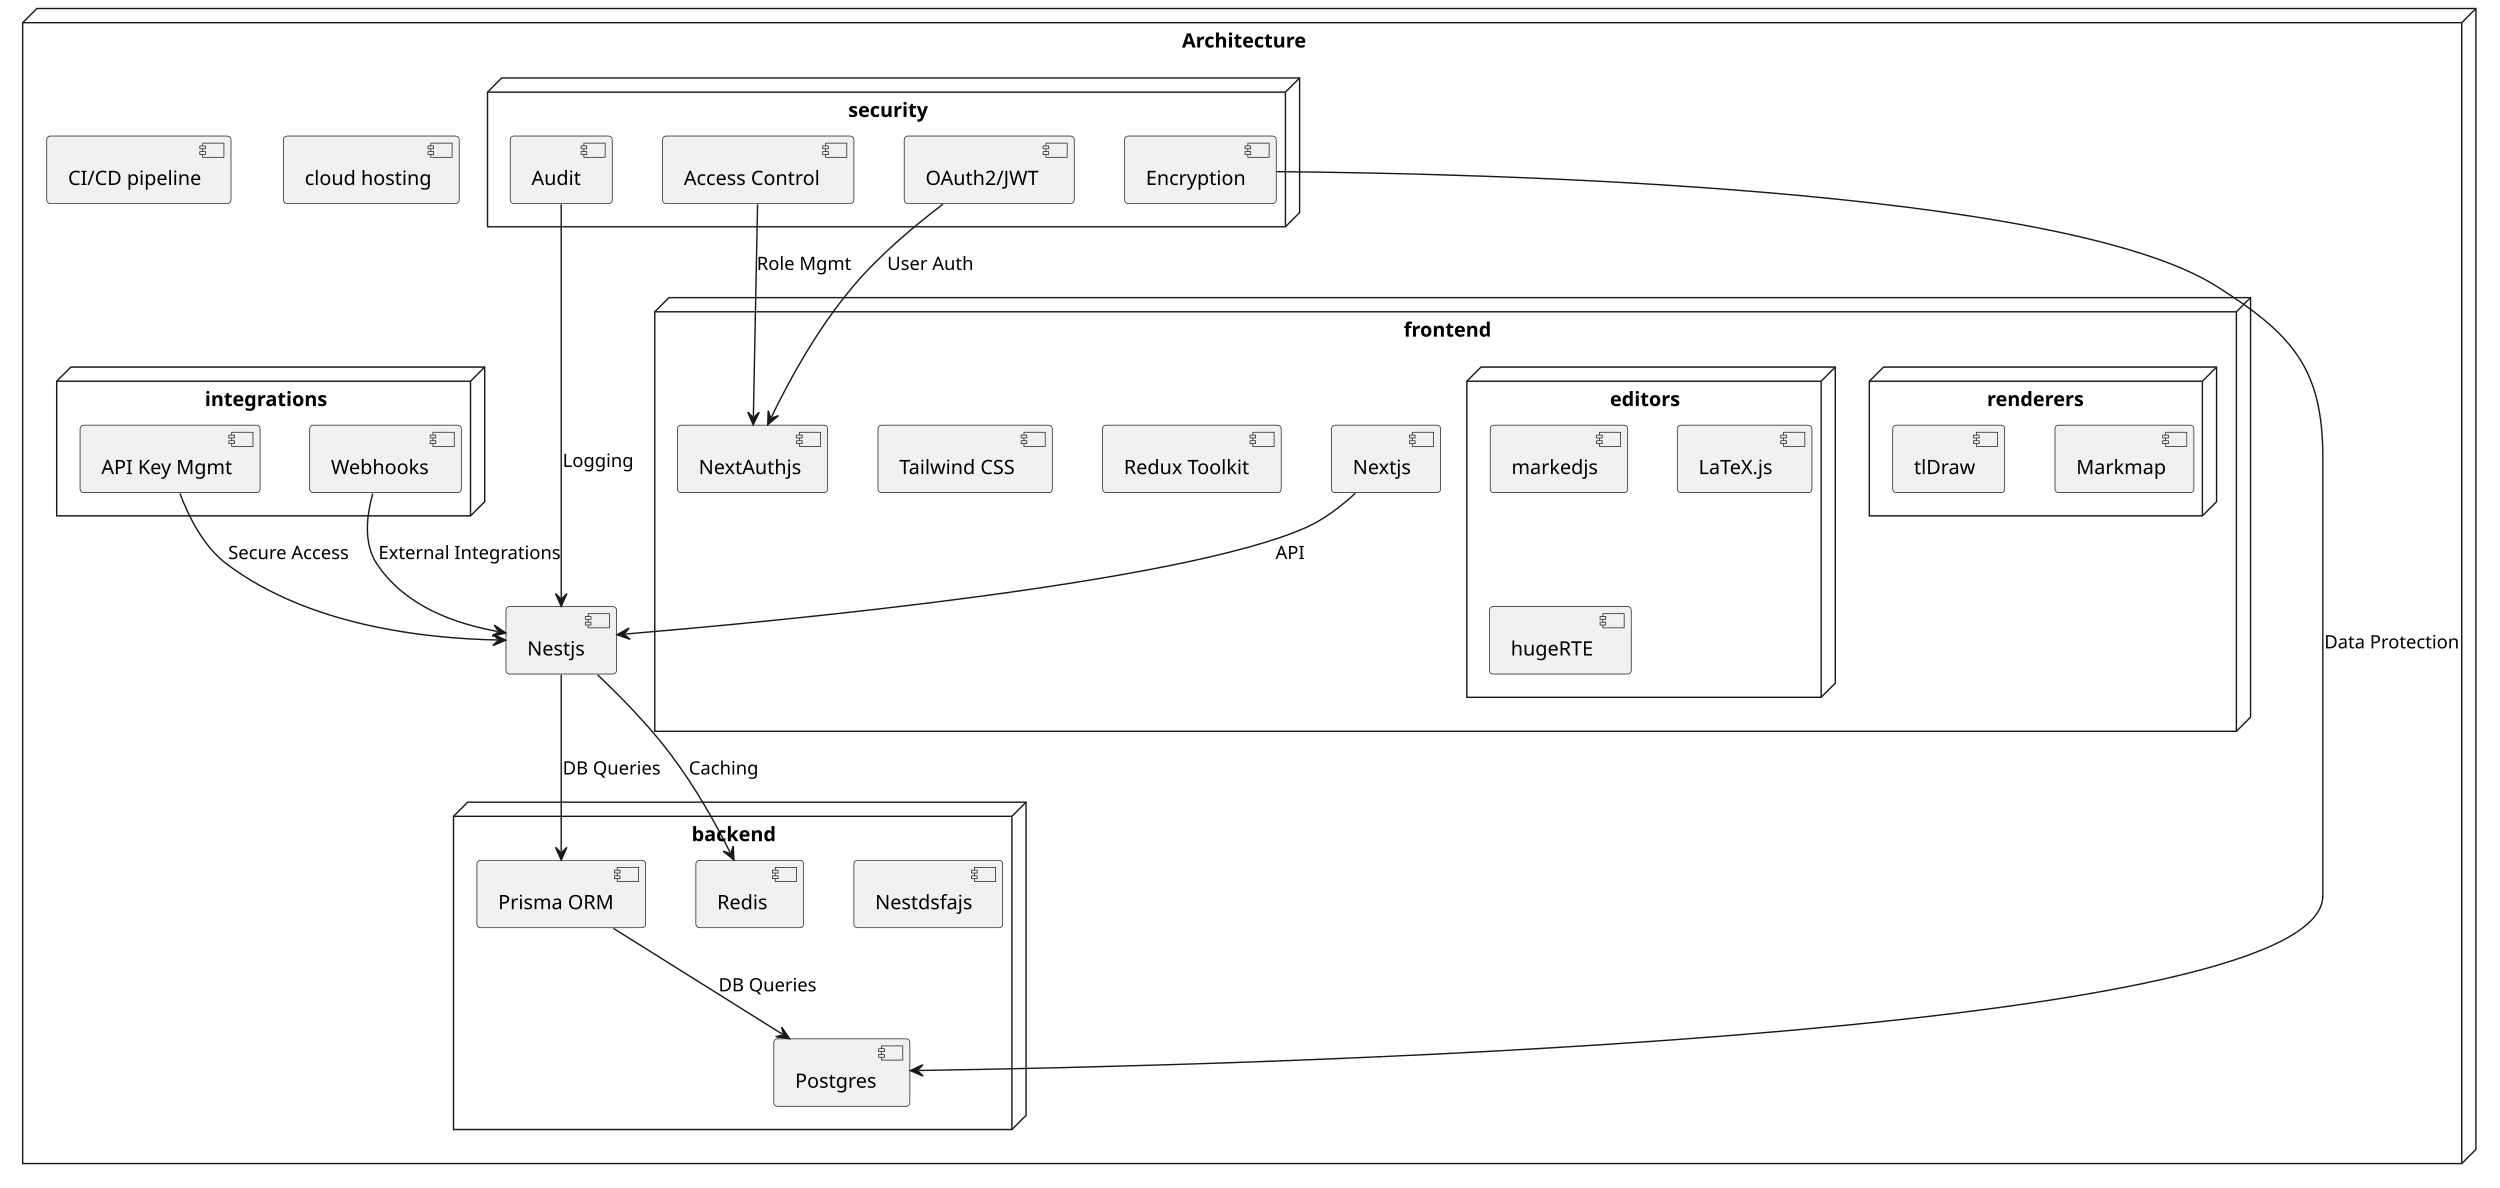
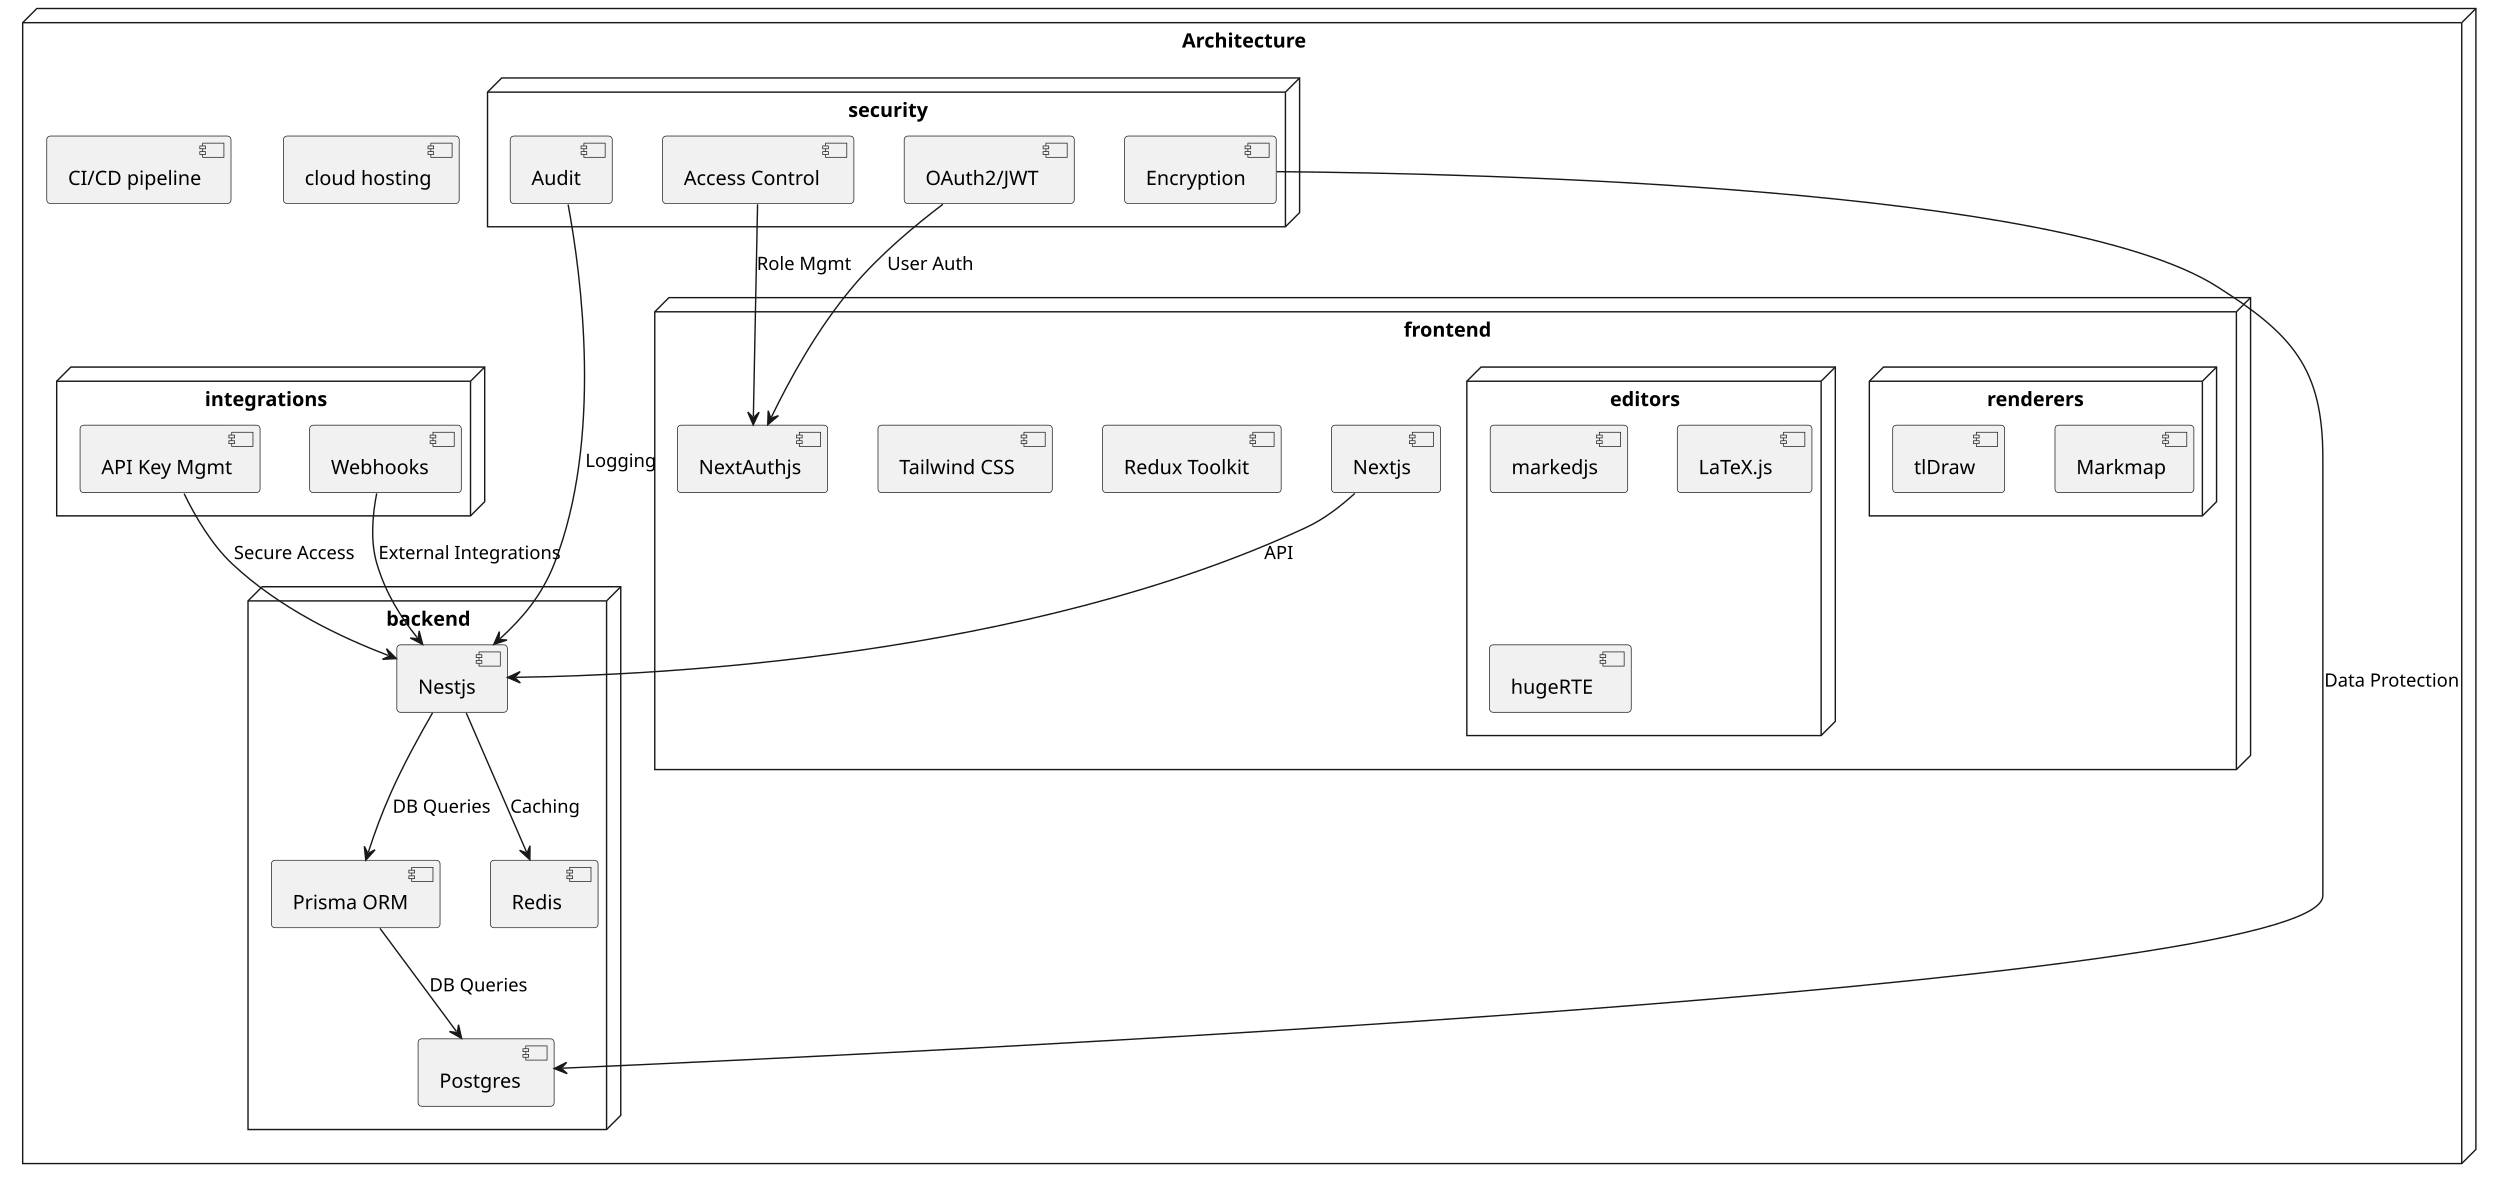
<svg xmlns="http://www.w3.org/2000/svg" contentStyleType="text/css" height="838px" preserveAspectRatio="none" style="width:1764px;height:838px;background:#FFFFFF;" version="1.1" viewBox="0 0 1764 838" width="1764px" zoomAndPan="magnify">
  <defs />
  <g>
    <g id="cluster_Architecture">
      <polygon fill="none" points="16,16,26,6,1747,6,1747,811,1737,821,16,821,16,16" style="stroke:#181818;stroke-width:1.0;" />
      <line style="stroke:#181818;stroke-width:1.0;" x1="1737" x2="1747" y1="16" y2="6" />
      <line style="stroke:#181818;stroke-width:1.0;" x1="16" x2="1737" y1="16" y2="16" />
      <line style="stroke:#181818;stroke-width:1.0;" x1="1737" x2="1737" y1="16" y2="821" />
      <text fill="#000000" font-family="sans-serif" font-size="14" font-weight="bold" lengthAdjust="spacing" textLength="87" x="834" y="33.533">Architecture</text>
    </g>
    <g id="cluster_security">
      <polygon fill="none" points="344,65,354,55,917,55,917,150,907,160,344,160,344,65" style="stroke:#181818;stroke-width:1.0;" />
      <line style="stroke:#181818;stroke-width:1.0;" x1="907" x2="917" y1="65" y2="55" />
      <line style="stroke:#181818;stroke-width:1.0;" x1="344" x2="907" y1="65" y2="65" />
      <line style="stroke:#181818;stroke-width:1.0;" x1="907" x2="907" y1="65" y2="160" />
      <text fill="#000000" font-family="sans-serif" font-size="14" font-weight="bold" lengthAdjust="spacing" textLength="56" x="598.5" y="82.533">security</text>
    </g>
    <g id="cluster_frontend">
-       <polygon fill="none" points="462,220,472,210,1588,210,1588,506,1578,516,462,516,462,220" style="stroke:#181818;stroke-width:1.0;" />
+       <polygon fill="none" points="462,220,472,210,1588,210,1588,533,1578,543,462,543,462,220" style="stroke:#181818;stroke-width:1.0;" />
      <line style="stroke:#181818;stroke-width:1.0;" x1="1578" x2="1588" y1="220" y2="210" />
      <line style="stroke:#181818;stroke-width:1.0;" x1="462" x2="1578" y1="220" y2="220" />
-       <line style="stroke:#181818;stroke-width:1.0;" x1="1578" x2="1578" y1="220" y2="516" />
+       <line style="stroke:#181818;stroke-width:1.0;" x1="1578" x2="1578" y1="220" y2="543" />
      <text fill="#000000" font-family="sans-serif" font-size="14" font-weight="bold" lengthAdjust="spacing" textLength="61" x="990.5" y="237.533">frontend</text>
    </g>
    <g id="cluster_renderers">
      <polygon fill="none" points="1319,269,1329,259,1564,259,1564,354,1554,364,1319,364,1319,269" style="stroke:#181818;stroke-width:1.0;" />
      <line style="stroke:#181818;stroke-width:1.0;" x1="1554" x2="1564" y1="269" y2="259" />
      <line style="stroke:#181818;stroke-width:1.0;" x1="1319" x2="1554" y1="269" y2="269" />
      <line style="stroke:#181818;stroke-width:1.0;" x1="1554" x2="1554" y1="269" y2="364" />
      <text fill="#000000" font-family="sans-serif" font-size="14" font-weight="bold" lengthAdjust="spacing" textLength="71" x="1402" y="286.533">renderers</text>
    </g>
    <g id="cluster_editors">
-       <polygon fill="none" points="1035,269,1045,259,1295,259,1295,482,1285,492,1035,492,1035,269" style="stroke:#181818;stroke-width:1.0;" />
+       <polygon fill="none" points="1035,269,1045,259,1295,259,1295,509,1285,519,1035,519,1035,269" style="stroke:#181818;stroke-width:1.0;" />
      <line style="stroke:#181818;stroke-width:1.0;" x1="1285" x2="1295" y1="269" y2="259" />
      <line style="stroke:#181818;stroke-width:1.0;" x1="1035" x2="1285" y1="269" y2="269" />
-       <line style="stroke:#181818;stroke-width:1.0;" x1="1285" x2="1285" y1="269" y2="492" />
+       <line style="stroke:#181818;stroke-width:1.0;" x1="1285" x2="1285" y1="269" y2="519" />
      <text fill="#000000" font-family="sans-serif" font-size="14" font-weight="bold" lengthAdjust="spacing" textLength="50" x="1136" y="286.533">editors</text>
    </g>
    <g id="cluster_backend">
-       <polygon fill="none" points="320,576,330,566,724,566,724,787,714,797,320,797,320,576" style="stroke:#181818;stroke-width:1.0;" />
-       <line style="stroke:#181818;stroke-width:1.0;" x1="714" x2="724" y1="576" y2="566" />
-       <line style="stroke:#181818;stroke-width:1.0;" x1="320" x2="714" y1="576" y2="576" />
-       <line style="stroke:#181818;stroke-width:1.0;" x1="714" x2="714" y1="576" y2="797" />
-       <text fill="#000000" font-family="sans-serif" font-size="14" font-weight="bold" lengthAdjust="spacing" textLength="60" x="488" y="593.533">backend</text>
+       <polygon fill="none" points="175,424,185,414,438,414,438,787,428,797,175,797,175,424" style="stroke:#181818;stroke-width:1.0;" />
+       <line style="stroke:#181818;stroke-width:1.0;" x1="428" x2="438" y1="424" y2="414" />
+       <line style="stroke:#181818;stroke-width:1.0;" x1="175" x2="428" y1="424" y2="424" />
+       <line style="stroke:#181818;stroke-width:1.0;" x1="428" x2="428" y1="424" y2="797" />
+       <text fill="#000000" font-family="sans-serif" font-size="14" font-weight="bold" lengthAdjust="spacing" textLength="60" x="272.5" y="441.533">backend</text>
    </g>
    <g id="cluster_integrations">
      <polygon fill="none" points="40,269,50,259,342,259,342,354,332,364,40,364,40,269" style="stroke:#181818;stroke-width:1.0;" />
      <line style="stroke:#181818;stroke-width:1.0;" x1="332" x2="342" y1="269" y2="259" />
      <line style="stroke:#181818;stroke-width:1.0;" x1="40" x2="332" y1="269" y2="269" />
      <line style="stroke:#181818;stroke-width:1.0;" x1="332" x2="332" y1="269" y2="364" />
      <text fill="#000000" font-family="sans-serif" font-size="14" font-weight="bold" lengthAdjust="spacing" textLength="85" x="144.5" y="286.533">integrations</text>
    </g>
    <g id="elem_cloud hosting">
      <rect fill="#F1F1F1" height="47.609" rx="2.5" ry="2.5" style="stroke:#181818;stroke-width:0.5;" width="124" x="200" y="96" />
      <rect fill="#F1F1F1" height="10" style="stroke:#181818;stroke-width:0.5;" width="15" x="304" y="101" />
      <rect fill="#F1F1F1" height="2" style="stroke:#181818;stroke-width:0.5;" width="4" x="302" y="103" />
      <rect fill="#F1F1F1" height="2" style="stroke:#181818;stroke-width:0.5;" width="4" x="302" y="107" />
      <text fill="#000000" font-family="sans-serif" font-size="14" lengthAdjust="spacing" textLength="84" x="215" y="130.533">cloud hosting</text>
    </g>
    <g id="elem_CI/CD pipeline">
      <rect fill="#F1F1F1" height="47.609" rx="2.5" ry="2.5" style="stroke:#181818;stroke-width:0.5;" width="130" x="33" y="96" />
      <rect fill="#F1F1F1" height="10" style="stroke:#181818;stroke-width:0.5;" width="15" x="143" y="101" />
      <rect fill="#F1F1F1" height="2" style="stroke:#181818;stroke-width:0.5;" width="4" x="141" y="103" />
      <rect fill="#F1F1F1" height="2" style="stroke:#181818;stroke-width:0.5;" width="4" x="141" y="107" />
      <text fill="#000000" font-family="sans-serif" font-size="14" lengthAdjust="spacing" textLength="90" x="48" y="130.533">CI/CD pipeline</text>
    </g>
-     <g id="elem_Nestjs">
-       <rect fill="#F1F1F1" height="47.609" rx="2.5" ry="2.5" style="stroke:#181818;stroke-width:0.5;" width="78" x="357" y="428" />
-       <rect fill="#F1F1F1" height="10" style="stroke:#181818;stroke-width:0.5;" width="15" x="415" y="433" />
-       <rect fill="#F1F1F1" height="2" style="stroke:#181818;stroke-width:0.5;" width="4" x="413" y="435" />
-       <rect fill="#F1F1F1" height="2" style="stroke:#181818;stroke-width:0.5;" width="4" x="413" y="439" />
-       <text fill="#000000" font-family="sans-serif" font-size="14" lengthAdjust="spacing" textLength="38" x="372" y="462.533">Nestjs</text>
-     </g>
    <g id="elem_Access Control">
      <rect fill="#F1F1F1" height="47.609" rx="2.5" ry="2.5" style="stroke:#181818;stroke-width:0.5;" width="135" x="467.5" y="96" />
      <rect fill="#F1F1F1" height="10" style="stroke:#181818;stroke-width:0.5;" width="15" x="582.5" y="101" />
      <rect fill="#F1F1F1" height="2" style="stroke:#181818;stroke-width:0.5;" width="4" x="580.5" y="103" />
      <rect fill="#F1F1F1" height="2" style="stroke:#181818;stroke-width:0.5;" width="4" x="580.5" y="107" />
      <text fill="#000000" font-family="sans-serif" font-size="14" lengthAdjust="spacing" textLength="95" x="482.5" y="130.533">Access Control</text>
    </g>
    <g id="elem_Encryption">
      <rect fill="#F1F1F1" height="47.609" rx="2.5" ry="2.5" style="stroke:#181818;stroke-width:0.5;" width="107" x="793.5" y="96" />
      <rect fill="#F1F1F1" height="10" style="stroke:#181818;stroke-width:0.5;" width="15" x="880.5" y="101" />
      <rect fill="#F1F1F1" height="2" style="stroke:#181818;stroke-width:0.5;" width="4" x="878.5" y="103" />
      <rect fill="#F1F1F1" height="2" style="stroke:#181818;stroke-width:0.5;" width="4" x="878.5" y="107" />
      <text fill="#000000" font-family="sans-serif" font-size="14" lengthAdjust="spacing" textLength="67" x="808.5" y="130.533">Encryption</text>
    </g>
    <g id="elem_OAuth2/JWT">
      <rect fill="#F1F1F1" height="47.609" rx="2.5" ry="2.5" style="stroke:#181818;stroke-width:0.5;" width="120" x="638" y="96" />
      <rect fill="#F1F1F1" height="10" style="stroke:#181818;stroke-width:0.5;" width="15" x="738" y="101" />
      <rect fill="#F1F1F1" height="2" style="stroke:#181818;stroke-width:0.5;" width="4" x="736" y="103" />
      <rect fill="#F1F1F1" height="2" style="stroke:#181818;stroke-width:0.5;" width="4" x="736" y="107" />
      <text fill="#000000" font-family="sans-serif" font-size="14" lengthAdjust="spacing" textLength="80" x="653" y="130.533">OAuth2/JWT</text>
    </g>
    <g id="elem_Audit">
      <rect fill="#F1F1F1" height="47.609" rx="2.5" ry="2.5" style="stroke:#181818;stroke-width:0.5;" width="72" x="360" y="96" />
      <rect fill="#F1F1F1" height="10" style="stroke:#181818;stroke-width:0.5;" width="15" x="412" y="101" />
      <rect fill="#F1F1F1" height="2" style="stroke:#181818;stroke-width:0.5;" width="4" x="410" y="103" />
      <rect fill="#F1F1F1" height="2" style="stroke:#181818;stroke-width:0.5;" width="4" x="410" y="107" />
      <text fill="#000000" font-family="sans-serif" font-size="14" lengthAdjust="spacing" textLength="32" x="375" y="130.533">Audit</text>
    </g>
    <g id="elem_Nextjs">
      <rect fill="#F1F1F1" height="47.609" rx="2.5" ry="2.5" style="stroke:#181818;stroke-width:0.5;" width="77" x="939.5" y="300" />
      <rect fill="#F1F1F1" height="10" style="stroke:#181818;stroke-width:0.5;" width="15" x="996.5" y="305" />
      <rect fill="#F1F1F1" height="2" style="stroke:#181818;stroke-width:0.5;" width="4" x="994.5" y="307" />
      <rect fill="#F1F1F1" height="2" style="stroke:#181818;stroke-width:0.5;" width="4" x="994.5" y="311" />
      <text fill="#000000" font-family="sans-serif" font-size="14" lengthAdjust="spacing" textLength="37" x="954.5" y="334.533">Nextjs</text>
    </g>
    <g id="elem_Redux Toolkit">
      <rect fill="#F1F1F1" height="47.609" rx="2.5" ry="2.5" style="stroke:#181818;stroke-width:0.5;" width="126" x="778" y="300" />
      <rect fill="#F1F1F1" height="10" style="stroke:#181818;stroke-width:0.5;" width="15" x="884" y="305" />
      <rect fill="#F1F1F1" height="2" style="stroke:#181818;stroke-width:0.5;" width="4" x="882" y="307" />
      <rect fill="#F1F1F1" height="2" style="stroke:#181818;stroke-width:0.5;" width="4" x="882" y="311" />
      <text fill="#000000" font-family="sans-serif" font-size="14" lengthAdjust="spacing" textLength="86" x="793" y="334.533">Redux Toolkit</text>
    </g>
    <g id="elem_Tailwind CSS">
      <rect fill="#F1F1F1" height="47.609" rx="2.5" ry="2.5" style="stroke:#181818;stroke-width:0.5;" width="123" x="619.5" y="300" />
      <rect fill="#F1F1F1" height="10" style="stroke:#181818;stroke-width:0.5;" width="15" x="722.5" y="305" />
      <rect fill="#F1F1F1" height="2" style="stroke:#181818;stroke-width:0.5;" width="4" x="720.5" y="307" />
      <rect fill="#F1F1F1" height="2" style="stroke:#181818;stroke-width:0.5;" width="4" x="720.5" y="311" />
      <text fill="#000000" font-family="sans-serif" font-size="14" lengthAdjust="spacing" textLength="83" x="634.5" y="334.533">Tailwind CSS</text>
    </g>
    <g id="elem_NextAuthjs">
      <rect fill="#F1F1F1" height="47.609" rx="2.5" ry="2.5" style="stroke:#181818;stroke-width:0.5;" width="106" x="478" y="300" />
      <rect fill="#F1F1F1" height="10" style="stroke:#181818;stroke-width:0.5;" width="15" x="564" y="305" />
      <rect fill="#F1F1F1" height="2" style="stroke:#181818;stroke-width:0.5;" width="4" x="562" y="307" />
      <rect fill="#F1F1F1" height="2" style="stroke:#181818;stroke-width:0.5;" width="4" x="562" y="311" />
      <text fill="#000000" font-family="sans-serif" font-size="14" lengthAdjust="spacing" textLength="66" x="493" y="334.533">NextAuthjs</text>
    </g>
    <g id="elem_Markmap">
      <rect fill="#F1F1F1" height="47.609" rx="2.5" ry="2.5" style="stroke:#181818;stroke-width:0.5;" width="98" x="1450" y="300" />
      <rect fill="#F1F1F1" height="10" style="stroke:#181818;stroke-width:0.5;" width="15" x="1528" y="305" />
      <rect fill="#F1F1F1" height="2" style="stroke:#181818;stroke-width:0.5;" width="4" x="1526" y="307" />
      <rect fill="#F1F1F1" height="2" style="stroke:#181818;stroke-width:0.5;" width="4" x="1526" y="311" />
      <text fill="#000000" font-family="sans-serif" font-size="14" lengthAdjust="spacing" textLength="58" x="1465" y="334.533">Markmap</text>
    </g>
    <g id="elem_tlDraw">
      <rect fill="#F1F1F1" height="47.609" rx="2.5" ry="2.5" style="stroke:#181818;stroke-width:0.5;" width="79" x="1335.5" y="300" />
      <rect fill="#F1F1F1" height="10" style="stroke:#181818;stroke-width:0.5;" width="15" x="1394.5" y="305" />
      <rect fill="#F1F1F1" height="2" style="stroke:#181818;stroke-width:0.5;" width="4" x="1392.5" y="307" />
      <rect fill="#F1F1F1" height="2" style="stroke:#181818;stroke-width:0.5;" width="4" x="1392.5" y="311" />
      <text fill="#000000" font-family="sans-serif" font-size="14" lengthAdjust="spacing" textLength="39" x="1350.5" y="334.533">tlDraw</text>
    </g>
    <g id="elem_markedjs">
      <rect fill="#F1F1F1" height="47.609" rx="2.5" ry="2.5" style="stroke:#181818;stroke-width:0.5;" width="97" x="1051.5" y="300" />
      <rect fill="#F1F1F1" height="10" style="stroke:#181818;stroke-width:0.5;" width="15" x="1128.5" y="305" />
      <rect fill="#F1F1F1" height="2" style="stroke:#181818;stroke-width:0.5;" width="4" x="1126.5" y="307" />
      <rect fill="#F1F1F1" height="2" style="stroke:#181818;stroke-width:0.5;" width="4" x="1126.5" y="311" />
      <text fill="#000000" font-family="sans-serif" font-size="14" lengthAdjust="spacing" textLength="57" x="1066.5" y="334.533">markedjs</text>
    </g>
    <g id="elem_LaTeX.js">
      <rect fill="#F1F1F1" height="47.609" rx="2.5" ry="2.5" style="stroke:#181818;stroke-width:0.5;" width="95" x="1183.5" y="300" />
      <rect fill="#F1F1F1" height="10" style="stroke:#181818;stroke-width:0.5;" width="15" x="1258.5" y="305" />
      <rect fill="#F1F1F1" height="2" style="stroke:#181818;stroke-width:0.5;" width="4" x="1256.5" y="307" />
      <rect fill="#F1F1F1" height="2" style="stroke:#181818;stroke-width:0.5;" width="4" x="1256.5" y="311" />
      <text fill="#000000" font-family="sans-serif" font-size="14" lengthAdjust="spacing" textLength="55" x="1198.5" y="334.533">LaTeX.js</text>
    </g>
    <g id="elem_hugeRTE">
-       <rect fill="#F1F1F1" height="47.609" rx="2.5" ry="2.5" style="stroke:#181818;stroke-width:0.5;" width="100" x="1051" y="428" />
-       <rect fill="#F1F1F1" height="10" style="stroke:#181818;stroke-width:0.5;" width="15" x="1131" y="433" />
-       <rect fill="#F1F1F1" height="2" style="stroke:#181818;stroke-width:0.5;" width="4" x="1129" y="435" />
-       <rect fill="#F1F1F1" height="2" style="stroke:#181818;stroke-width:0.5;" width="4" x="1129" y="439" />
-       <text fill="#000000" font-family="sans-serif" font-size="14" lengthAdjust="spacing" textLength="60" x="1066" y="462.533">hugeRTE</text>
-     </g>
-     <g id="elem_Nestdsfajs">
-       <rect fill="#F1F1F1" height="47.609" rx="2.5" ry="2.5" style="stroke:#181818;stroke-width:0.5;" width="105" x="602.5" y="607" />
-       <rect fill="#F1F1F1" height="10" style="stroke:#181818;stroke-width:0.5;" width="15" x="687.5" y="612" />
-       <rect fill="#F1F1F1" height="2" style="stroke:#181818;stroke-width:0.5;" width="4" x="685.5" y="614" />
-       <rect fill="#F1F1F1" height="2" style="stroke:#181818;stroke-width:0.5;" width="4" x="685.5" y="618" />
-       <text fill="#000000" font-family="sans-serif" font-size="14" lengthAdjust="spacing" textLength="65" x="617.5" y="641.533">Nestdsfajs</text>
+       <rect fill="#F1F1F1" height="47.609" rx="2.5" ry="2.5" style="stroke:#181818;stroke-width:0.5;" width="100" x="1051" y="455" />
+       <rect fill="#F1F1F1" height="10" style="stroke:#181818;stroke-width:0.5;" width="15" x="1131" y="460" />
+       <rect fill="#F1F1F1" height="2" style="stroke:#181818;stroke-width:0.5;" width="4" x="1129" y="462" />
+       <rect fill="#F1F1F1" height="2" style="stroke:#181818;stroke-width:0.5;" width="4" x="1129" y="466" />
+       <text fill="#000000" font-family="sans-serif" font-size="14" lengthAdjust="spacing" textLength="60" x="1066" y="489.533">hugeRTE</text>
+     </g>
+     <g id="elem_Nestjs">
+       <rect fill="#F1F1F1" height="47.609" rx="2.5" ry="2.5" style="stroke:#181818;stroke-width:0.5;" width="78" x="280" y="455" />
+       <rect fill="#F1F1F1" height="10" style="stroke:#181818;stroke-width:0.5;" width="15" x="338" y="460" />
+       <rect fill="#F1F1F1" height="2" style="stroke:#181818;stroke-width:0.5;" width="4" x="336" y="462" />
+       <rect fill="#F1F1F1" height="2" style="stroke:#181818;stroke-width:0.5;" width="4" x="336" y="466" />
+       <text fill="#000000" font-family="sans-serif" font-size="14" lengthAdjust="spacing" textLength="38" x="295" y="489.533">Nestjs</text>
    </g>
    <g id="elem_Prisma ORM">
-       <rect fill="#F1F1F1" height="47.609" rx="2.5" ry="2.5" style="stroke:#181818;stroke-width:0.5;" width="119" x="336.5" y="607" />
-       <rect fill="#F1F1F1" height="10" style="stroke:#181818;stroke-width:0.5;" width="15" x="435.5" y="612" />
-       <rect fill="#F1F1F1" height="2" style="stroke:#181818;stroke-width:0.5;" width="4" x="433.5" y="614" />
-       <rect fill="#F1F1F1" height="2" style="stroke:#181818;stroke-width:0.5;" width="4" x="433.5" y="618" />
-       <text fill="#000000" font-family="sans-serif" font-size="14" lengthAdjust="spacing" textLength="79" x="351.5" y="641.533">Prisma ORM</text>
+       <rect fill="#F1F1F1" height="47.609" rx="2.5" ry="2.5" style="stroke:#181818;stroke-width:0.5;" width="119" x="191.5" y="607" />
+       <rect fill="#F1F1F1" height="10" style="stroke:#181818;stroke-width:0.5;" width="15" x="290.5" y="612" />
+       <rect fill="#F1F1F1" height="2" style="stroke:#181818;stroke-width:0.5;" width="4" x="288.5" y="614" />
+       <rect fill="#F1F1F1" height="2" style="stroke:#181818;stroke-width:0.5;" width="4" x="288.5" y="618" />
+       <text fill="#000000" font-family="sans-serif" font-size="14" lengthAdjust="spacing" textLength="79" x="206.5" y="641.533">Prisma ORM</text>
    </g>
    <g id="elem_Postgres">
-       <rect fill="#F1F1F1" height="47.609" rx="2.5" ry="2.5" style="stroke:#181818;stroke-width:0.5;" width="96" x="546" y="733" />
-       <rect fill="#F1F1F1" height="10" style="stroke:#181818;stroke-width:0.5;" width="15" x="622" y="738" />
-       <rect fill="#F1F1F1" height="2" style="stroke:#181818;stroke-width:0.5;" width="4" x="620" y="740" />
-       <rect fill="#F1F1F1" height="2" style="stroke:#181818;stroke-width:0.5;" width="4" x="620" y="744" />
-       <text fill="#000000" font-family="sans-serif" font-size="14" lengthAdjust="spacing" textLength="56" x="561" y="767.533">Postgres</text>
+       <rect fill="#F1F1F1" height="47.609" rx="2.5" ry="2.5" style="stroke:#181818;stroke-width:0.5;" width="96" x="295" y="733" />
+       <rect fill="#F1F1F1" height="10" style="stroke:#181818;stroke-width:0.5;" width="15" x="371" y="738" />
+       <rect fill="#F1F1F1" height="2" style="stroke:#181818;stroke-width:0.5;" width="4" x="369" y="740" />
+       <rect fill="#F1F1F1" height="2" style="stroke:#181818;stroke-width:0.5;" width="4" x="369" y="744" />
+       <text fill="#000000" font-family="sans-serif" font-size="14" lengthAdjust="spacing" textLength="56" x="310" y="767.533">Postgres</text>
    </g>
    <g id="elem_Redis">
-       <rect fill="#F1F1F1" height="47.609" rx="2.5" ry="2.5" style="stroke:#181818;stroke-width:0.5;" width="76" x="491" y="607" />
-       <rect fill="#F1F1F1" height="10" style="stroke:#181818;stroke-width:0.5;" width="15" x="547" y="612" />
-       <rect fill="#F1F1F1" height="2" style="stroke:#181818;stroke-width:0.5;" width="4" x="545" y="614" />
-       <rect fill="#F1F1F1" height="2" style="stroke:#181818;stroke-width:0.5;" width="4" x="545" y="618" />
-       <text fill="#000000" font-family="sans-serif" font-size="14" lengthAdjust="spacing" textLength="36" x="506" y="641.533">Redis</text>
+       <rect fill="#F1F1F1" height="47.609" rx="2.5" ry="2.5" style="stroke:#181818;stroke-width:0.5;" width="76" x="346" y="607" />
+       <rect fill="#F1F1F1" height="10" style="stroke:#181818;stroke-width:0.5;" width="15" x="402" y="612" />
+       <rect fill="#F1F1F1" height="2" style="stroke:#181818;stroke-width:0.5;" width="4" x="400" y="614" />
+       <rect fill="#F1F1F1" height="2" style="stroke:#181818;stroke-width:0.5;" width="4" x="400" y="618" />
+       <text fill="#000000" font-family="sans-serif" font-size="14" lengthAdjust="spacing" textLength="36" x="361" y="641.533">Redis</text>
    </g>
    <g id="elem_API Key Mgmt">
      <rect fill="#F1F1F1" height="47.609" rx="2.5" ry="2.5" style="stroke:#181818;stroke-width:0.5;" width="127" x="56.5" y="300" />
      <rect fill="#F1F1F1" height="10" style="stroke:#181818;stroke-width:0.5;" width="15" x="163.5" y="305" />
      <rect fill="#F1F1F1" height="2" style="stroke:#181818;stroke-width:0.5;" width="4" x="161.5" y="307" />
      <rect fill="#F1F1F1" height="2" style="stroke:#181818;stroke-width:0.5;" width="4" x="161.5" y="311" />
      <text fill="#000000" font-family="sans-serif" font-size="14" lengthAdjust="spacing" textLength="87" x="71.5" y="334.533">API Key Mgmt</text>
    </g>
    <g id="elem_Webhooks">
      <rect fill="#F1F1F1" height="47.609" rx="2.5" ry="2.5" style="stroke:#181818;stroke-width:0.5;" width="107" x="218.5" y="300" />
      <rect fill="#F1F1F1" height="10" style="stroke:#181818;stroke-width:0.5;" width="15" x="305.5" y="305" />
      <rect fill="#F1F1F1" height="2" style="stroke:#181818;stroke-width:0.5;" width="4" x="303.5" y="307" />
      <rect fill="#F1F1F1" height="2" style="stroke:#181818;stroke-width:0.5;" width="4" x="303.5" y="311" />
      <text fill="#000000" font-family="sans-serif" font-size="14" lengthAdjust="spacing" textLength="67" x="233.5" y="334.533">Webhooks</text>
    </g>
    <g id="link_Encryption_Postgres">
-       <path d="M900.76,121.12 C1047.92,122.37 1453.71,132.21 1564,202 C1617.46,235.83 1639,259.73 1639,323 C1639,323 1639,323 1639,632 C1639,733.74 853.829,752.219 648.309,755.329 " fill="none" id="Encryption-to-Postgres" style="stroke:#181818;stroke-width:1.0;" />
-       <polygon fill="#181818" points="642.31,755.42,651.37,759.283,647.309,755.344,651.248,751.284,642.31,755.42" style="stroke:#181818;stroke-width:1.0;" />
-       <text fill="#000000" font-family="sans-serif" font-size="13" lengthAdjust="spacing" textLength="90" x="1640" y="457.495">Data Protection</text>
+       <path d="M900.76,121.12 C1047.92,122.37 1453.71,132.21 1564,202 C1617.46,235.83 1639,259.73 1639,323 C1639,323 1639,323 1639,632 C1639,695.96 631.594,743.499 397.044,753.709 " fill="none" id="Encryption-to-Postgres" style="stroke:#181818;stroke-width:1.0;" />
+       <polygon fill="#181818" points="391.05,753.97,400.215,757.575,396.045,753.753,399.868,749.582,391.05,753.97" style="stroke:#181818;stroke-width:1.0;" />
+       <text fill="#000000" font-family="sans-serif" font-size="13" lengthAdjust="spacing" textLength="90" x="1640" y="484.495">Data Protection</text>
    </g>
    <g id="link_Audit_Nestjs">
-       <path d="M396,144.2 C396,204.8 396,361.26 396,421.82 " fill="none" id="Audit-to-Nestjs" style="stroke:#181818;stroke-width:1.0;" />
-       <polygon fill="#181818" points="396,427.82,400,418.82,396,422.82,392,418.82,396,427.82" style="stroke:#181818;stroke-width:1.0;" />
-       <text fill="#000000" font-family="sans-serif" font-size="13" lengthAdjust="spacing" textLength="45" x="397" y="329.495">Logging</text>
+       <path d="M400.86,144.31 C409.98,193.33 425.74,309.85 391,398 C382.23,420.25 368.66,436.204 352.85,450.644 " fill="none" id="Audit-to-Nestjs" style="stroke:#181818;stroke-width:1.0;" />
+       <polygon fill="#181818" points="348.42,454.69,357.763,451.574,352.112,451.318,352.368,445.667,348.42,454.69" style="stroke:#181818;stroke-width:1.0;" />
+       <text fill="#000000" font-family="sans-serif" font-size="13" lengthAdjust="spacing" textLength="45" x="413" y="329.495">Logging</text>
    </g>
    <g id="link_Nextjs_Nestjs">
-       <path d="M956.29,348.07 C946.64,356.95 934.61,366.31 922,372 C834.45,411.48 547.909,438.46 441.289,447.37 " fill="none" id="Nextjs-to-Nestjs" style="stroke:#181818;stroke-width:1.0;" />
-       <polygon fill="#181818" points="435.31,447.87,444.612,451.107,440.293,447.454,443.946,443.134,435.31,447.87" style="stroke:#181818;stroke-width:1.0;" />
-       <text fill="#000000" font-family="sans-serif" font-size="13" lengthAdjust="spacing" textLength="21" x="900" y="394.495">API</text>
+       <path d="M955.95,348.16 C946.33,356.94 934.42,366.21 922,372 C724.74,463.94 463.289,476.536 364.109,477.926 " fill="none" id="Nextjs-to-Nestjs" style="stroke:#181818;stroke-width:1.0;" />
+       <polygon fill="#181818" points="358.11,478.01,367.165,481.884,363.11,477.94,367.053,473.884,358.11,478.01" style="stroke:#181818;stroke-width:1.0;" />
+       <text fill="#000000" font-family="sans-serif" font-size="13" lengthAdjust="spacing" textLength="21" x="892" y="394.495">API</text>
    </g>
    <g id="link_OAuth2/JWT_NextAuthjs">
      <path d="M665.31,144.11 C645.49,159.14 620.55,179.99 602,202 C576.1,232.73 556.705,268.71 544.335,294.25 " fill="none" id="OAuth2/JWT-to-NextAuthjs" style="stroke:#181818;stroke-width:1.0;" />
      <polygon fill="#181818" points="541.72,299.65,549.243,293.294,543.899,295.15,542.043,289.806,541.72,299.65" style="stroke:#181818;stroke-width:1.0;" />
      <text fill="#000000" font-family="sans-serif" font-size="13" lengthAdjust="spacing" textLength="58" x="626" y="190.495">User Auth</text>
    </g>
    <g id="link_Access Control_NextAuthjs">
      <path d="M534.54,144.17 C533.77,183.03 532.349,254.901 531.579,293.791 " fill="none" id="Access Control-to-NextAuthjs" style="stroke:#181818;stroke-width:1.0;" />
      <polygon fill="#181818" points="531.46,299.79,535.637,290.871,531.559,294.791,527.639,290.713,531.46,299.79" style="stroke:#181818;stroke-width:1.0;" />
      <text fill="#000000" font-family="sans-serif" font-size="13" lengthAdjust="spacing" textLength="63" x="534" y="190.495">Role Mgmt</text>
    </g>
    <g id="link_Webhooks_Nestjs">
-       <path d="M263.02,348.28 C258.68,363.65 256.28,383.54 266,398 C286.12,427.94 320.531,439.871 350.962,445.541 " fill="none" id="Webhooks-to-Nestjs" style="stroke:#181818;stroke-width:1.0;" />
-       <polygon fill="#181818" points="356.86,446.64,348.745,441.059,351.945,445.724,347.28,448.924,356.86,446.64" style="stroke:#181818;stroke-width:1.0;" />
+       <path d="M265.8,348.15 C262.93,362.73 261.12,381.81 266,398 C272.34,419.06 282.502,434.977 294.472,450.007 " fill="none" id="Webhooks-to-Nestjs" style="stroke:#181818;stroke-width:1.0;" />
+       <polygon fill="#181818" points="298.21,454.7,295.732,445.168,295.095,450.789,289.474,450.152,298.21,454.7" style="stroke:#181818;stroke-width:1.0;" />
      <text fill="#000000" font-family="sans-serif" font-size="13" lengthAdjust="spacing" textLength="119" x="267" y="394.495">External Integrations</text>
    </g>
    <g id="link_API Key Mgmt_Nestjs">
-       <path d="M126.98,348.19 C133.09,364.55 143.6,385.66 160,398 C218.38,441.94 300.421,450.503 350.841,451.573 " fill="none" id="API Key Mgmt-to-Nestjs" style="stroke:#181818;stroke-width:1.0;" />
-       <polygon fill="#181818" points="356.84,451.7,347.927,447.51,351.841,451.594,347.757,455.508,356.84,451.7" style="stroke:#181818;stroke-width:1.0;" />
-       <text fill="#000000" font-family="sans-serif" font-size="13" lengthAdjust="spacing" textLength="89" x="161" y="394.495">Secure Access</text>
+       <path d="M129.92,348.34 C137.47,363.92 149.09,384.04 164,398 C197.6,429.46 240.347,449.612 274.077,462.542 " fill="none" id="API Key Mgmt-to-Nestjs" style="stroke:#181818;stroke-width:1.0;" />
+       <polygon fill="#181818" points="279.68,464.69,272.708,457.734,275.011,462.9,269.844,465.204,279.68,464.69" style="stroke:#181818;stroke-width:1.0;" />
+       <text fill="#000000" font-family="sans-serif" font-size="13" lengthAdjust="spacing" textLength="89" x="165" y="394.495">Secure Access</text>
    </g>
    <g id="link_Prisma ORM_Postgres">
-       <path d="M432.78,655.03 C468.23,677.24 516.495,707.466 551.995,729.696 " fill="none" id="Prisma ORM-to-Postgres" style="stroke:#181818;stroke-width:1.0;" />
-       <polygon fill="#181818" points="557.08,732.88,551.575,724.713,552.842,730.226,547.329,731.494,557.08,732.88" style="stroke:#181818;stroke-width:1.0;" />
-       <text fill="#000000" font-family="sans-serif" font-size="13" lengthAdjust="spacing" textLength="67" x="507" y="699.495">DB Queries</text>
+       <path d="M268.09,655.03 C284.51,677.17 305.625,705.621 322.115,727.851 " fill="none" id="Prisma ORM-to-Postgres" style="stroke:#181818;stroke-width:1.0;" />
+       <polygon fill="#181818" points="325.69,732.67,323.541,723.058,322.711,728.654,317.115,727.825,325.69,732.67" style="stroke:#181818;stroke-width:1.0;" />
+       <text fill="#000000" font-family="sans-serif" font-size="13" lengthAdjust="spacing" textLength="67" x="303" y="699.495">DB Queries</text>
    </g>
    <g id="link_Nestjs_Redis">
-       <path d="M421.63,476.1 C437.48,491.13 457.67,511.66 473,532 C491.05,555.94 504.821,580.911 515.161,601.441 " fill="none" id="Nestjs-to-Redis" style="stroke:#181818;stroke-width:1.0;" />
-       <polygon fill="#181818" points="517.86,606.8,517.384,596.963,515.611,602.334,510.239,600.561,517.86,606.8" style="stroke:#181818;stroke-width:1.0;" />
-       <text fill="#000000" font-family="sans-serif" font-size="13" lengthAdjust="spacing" textLength="47" x="486" y="546.495">Caching</text>
+       <path d="M329.01,503.11 C341.19,531.21 359.255,572.885 371.485,601.115 " fill="none" id="Nestjs-to-Redis" style="stroke:#181818;stroke-width:1.0;" />
+       <polygon fill="#181818" points="373.87,606.62,373.963,596.772,371.882,602.032,366.622,599.952,373.87,606.62" style="stroke:#181818;stroke-width:1.0;" />
+       <text fill="#000000" font-family="sans-serif" font-size="13" lengthAdjust="spacing" textLength="47" x="360" y="573.495">Caching</text>
    </g>
    <g id="link_Nestjs_Prisma ORM">
-       <path d="M396,476.14 C396,510.06 396,566.93 396,600.85 " fill="none" id="Nestjs-to-Prisma ORM" style="stroke:#181818;stroke-width:1.0;" />
-       <polygon fill="#181818" points="396,606.85,400,597.85,396,601.85,392,597.85,396,606.85" style="stroke:#181818;stroke-width:1.0;" />
-       <text fill="#000000" font-family="sans-serif" font-size="13" lengthAdjust="spacing" textLength="67" x="397" y="546.495">DB Queries</text>
+       <path d="M305.2,503.01 C296.23,518.51 284.63,539.6 276,559 C269.04,574.64 264.517,587.165 259.937,601.235 " fill="none" id="Nestjs-to-Prisma ORM" style="stroke:#181818;stroke-width:1.0;" />
+       <polygon fill="#181818" points="258.08,606.94,264.669,599.62,259.628,602.186,257.062,597.144,258.08,606.94" style="stroke:#181818;stroke-width:1.0;" />
+       <text fill="#000000" font-family="sans-serif" font-size="13" lengthAdjust="spacing" textLength="67" x="277" y="573.495">DB Queries</text>
    </g>
  </g>
</svg>
